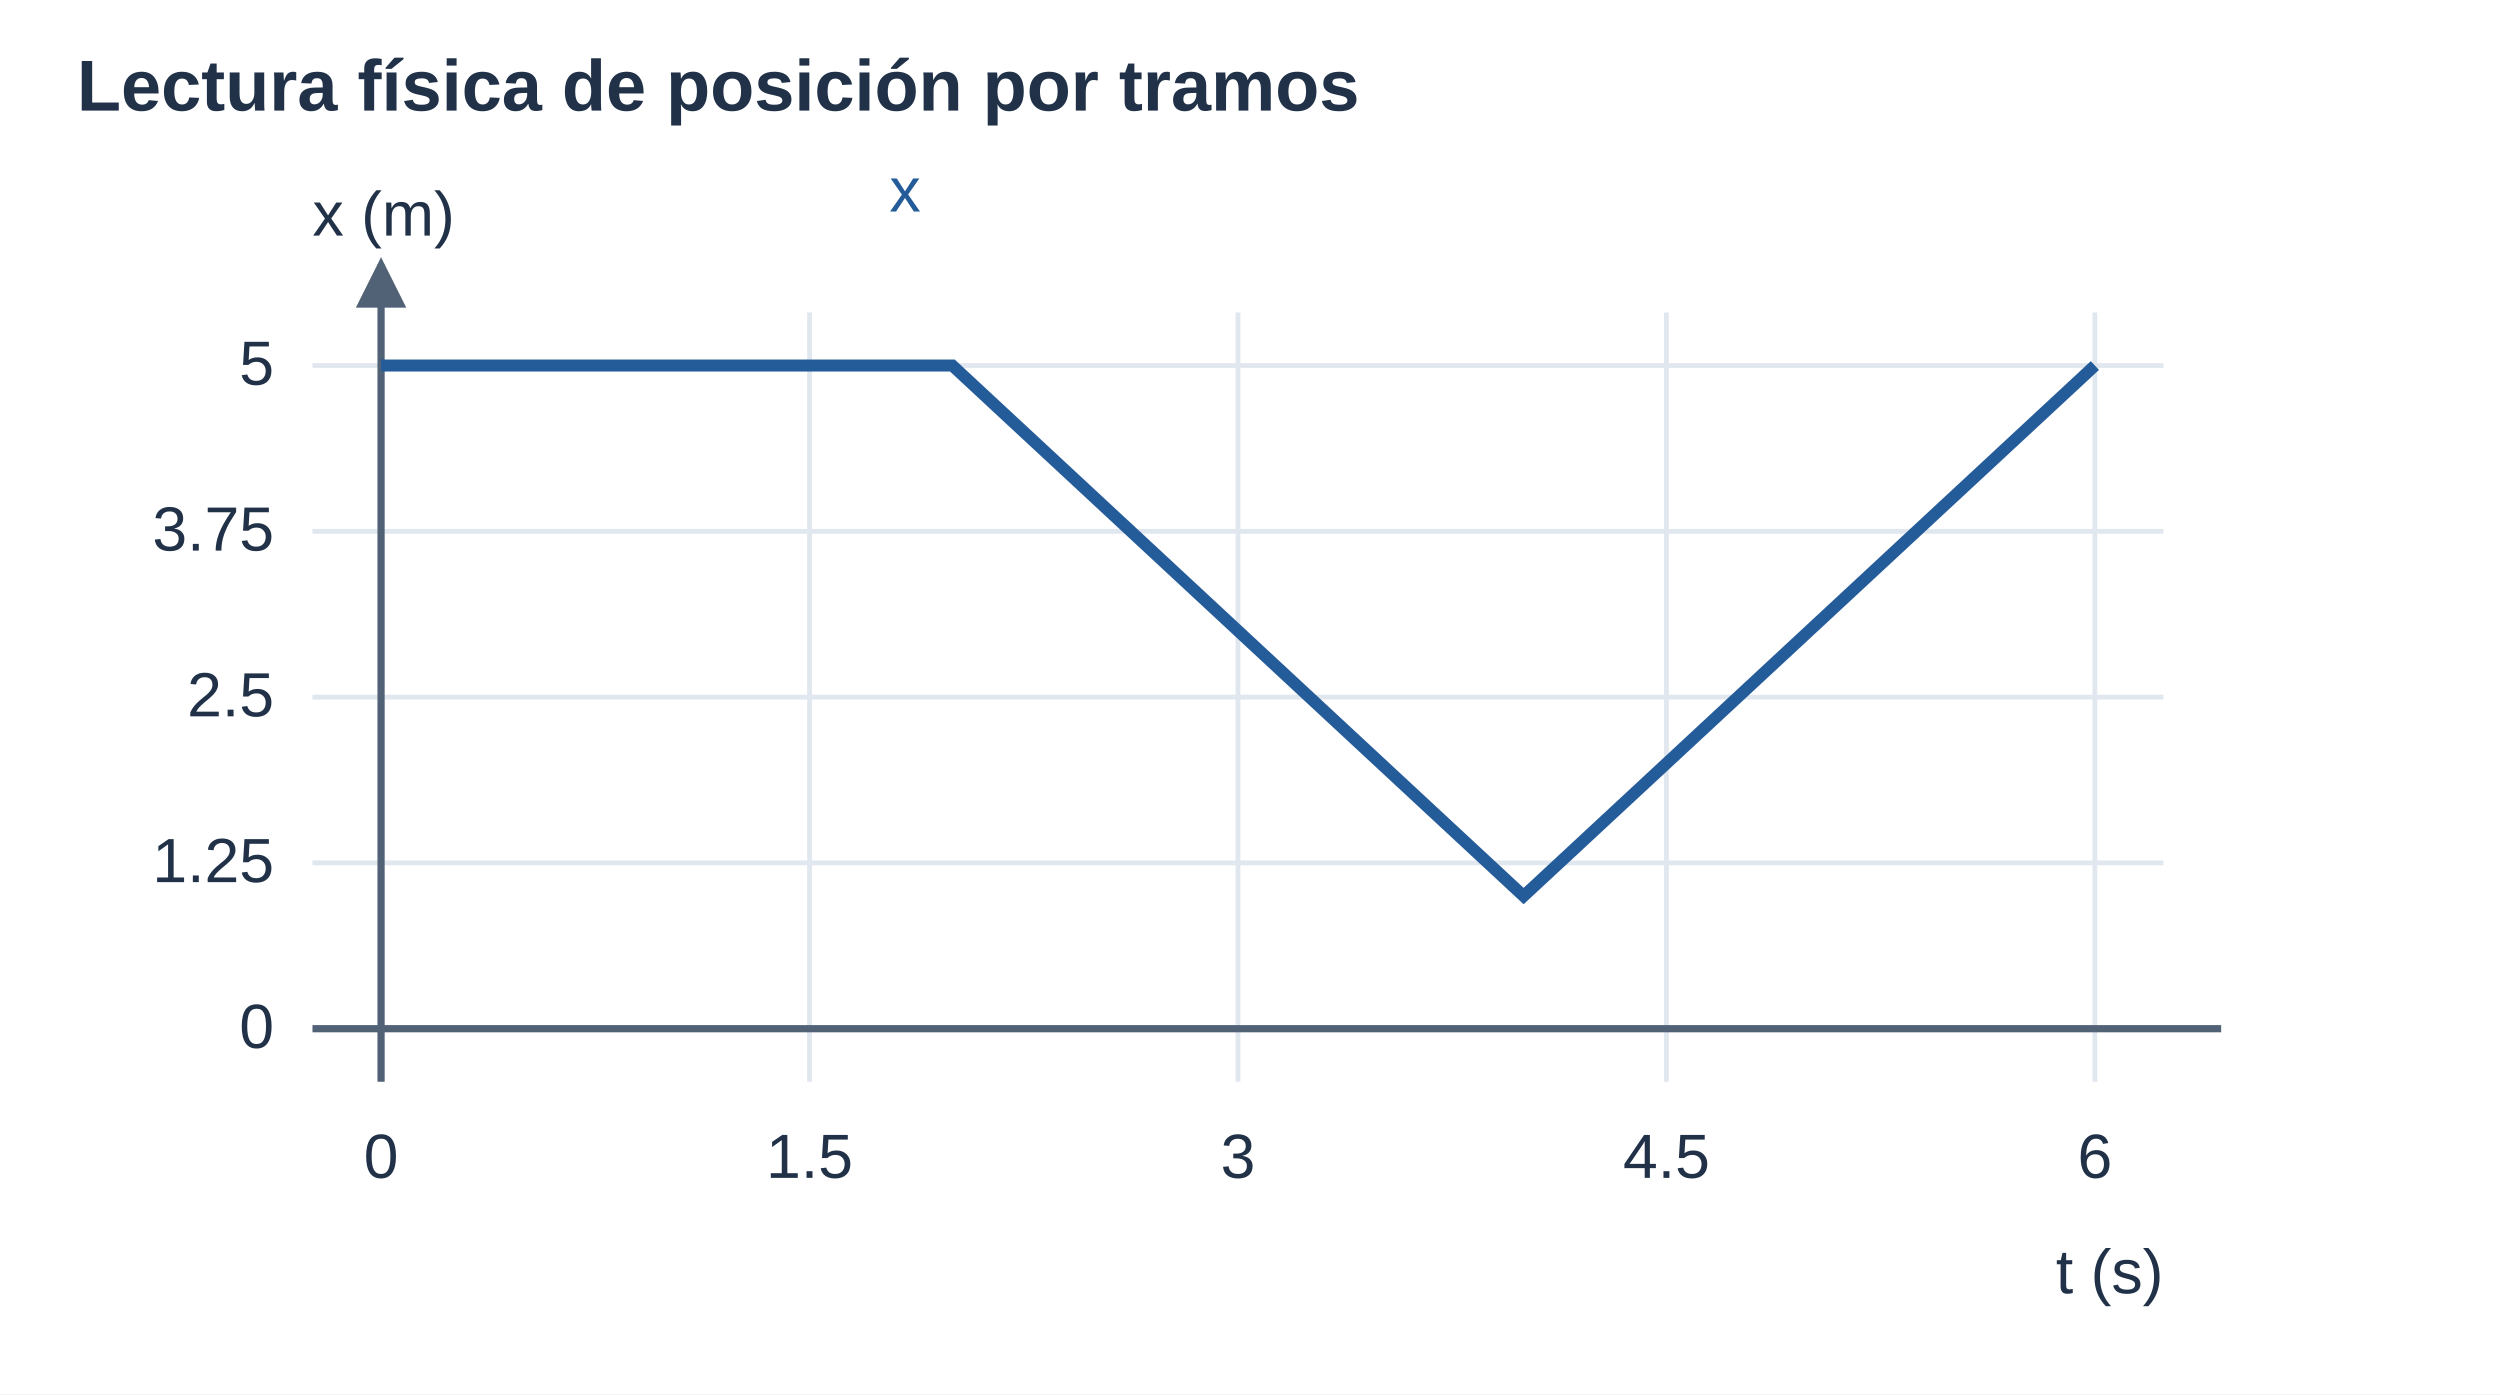
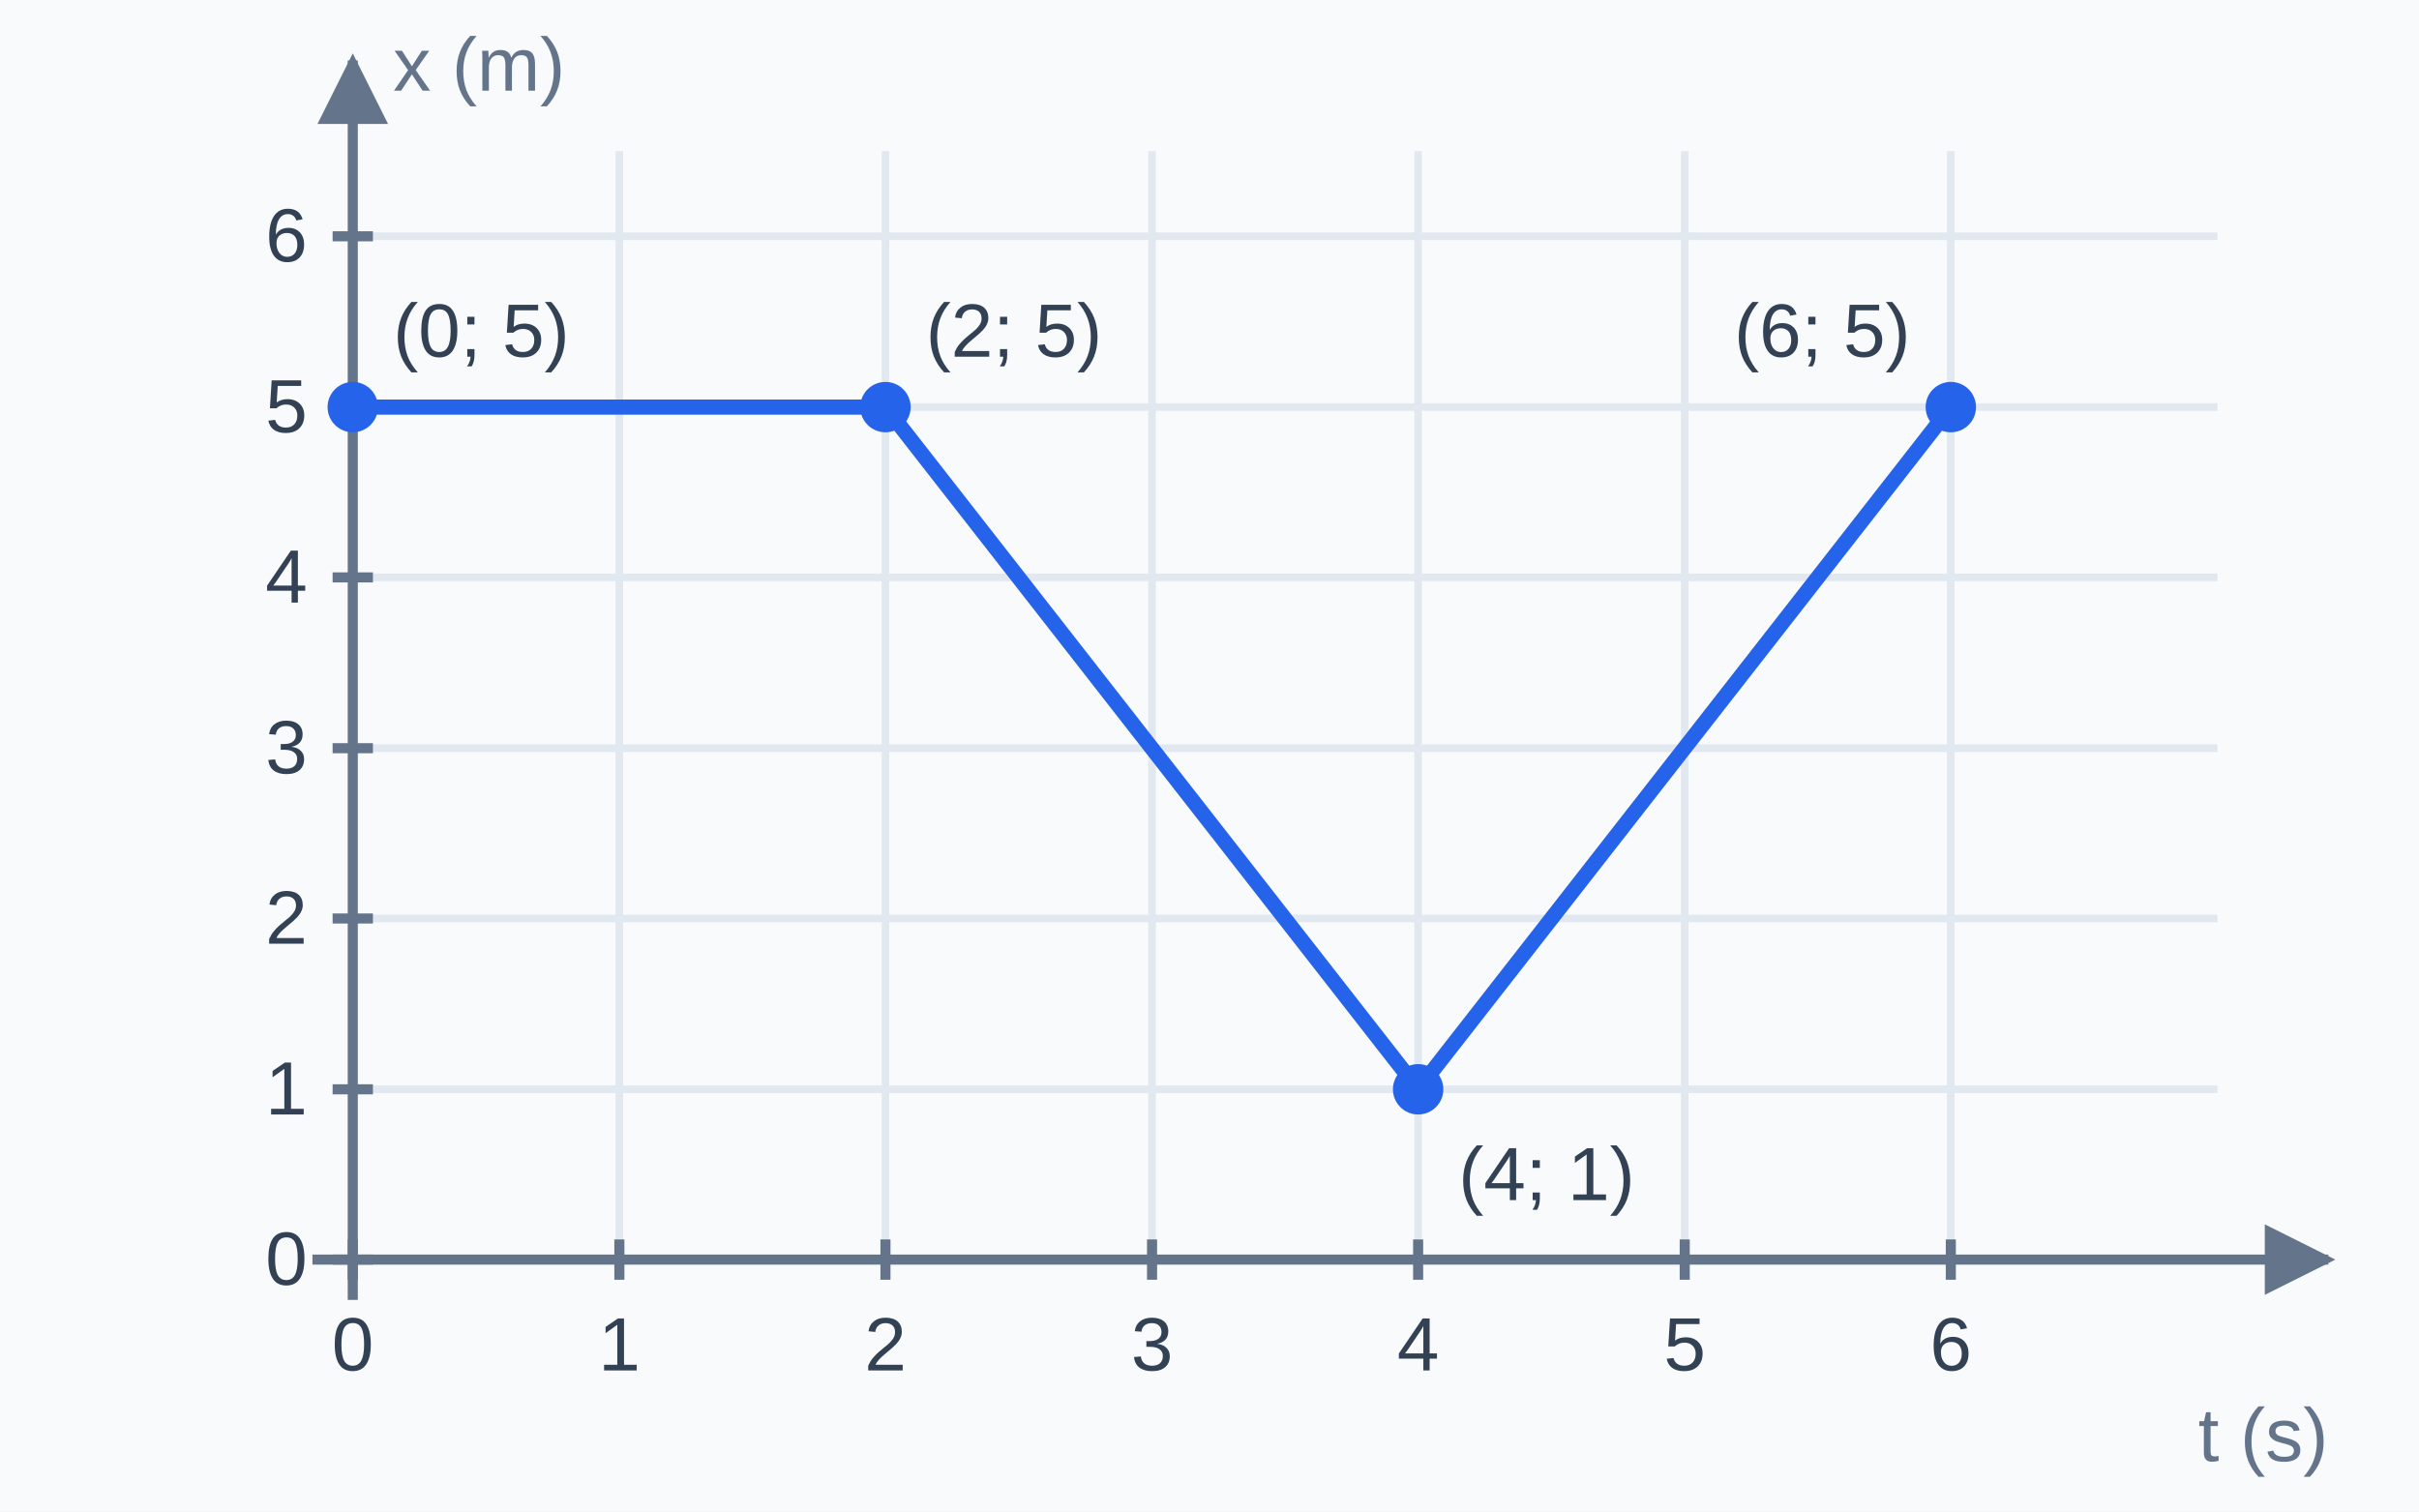
- <svg xmlns="http://www.w3.org/2000/svg" viewBox="0 0 520 290" role="img" aria-labelledby="title desc" style="max-width:100%;height:auto">
+ <svg xmlns="http://www.w3.org/2000/svg" viewBox="0 0 480 300" role="img" aria-labelledby="title desc">
  <defs>
-     <marker id="arrow" markerWidth="7" markerHeight="7" refX="6" refY="3.5" orient="auto-start-reverse">
-       <path d="M0 0 L7 3.5 L0 7Z" fill="context-stroke" />
+     <marker id="a-axis" viewBox="0 0 10 10" refX="9" refY="5" markerWidth="7" markerHeight="7" orient="auto-start-reverse">
+       <path d="M0 0 L10 5 L0 10 Z" fill="#64748b" />
+     </marker>
+     <marker id="a-blue" viewBox="0 0 10 10" refX="9" refY="5" markerWidth="7" markerHeight="7" orient="auto-start-reverse">
+       <path d="M0 0 L10 5 L0 10 Z" fill="#2563eb" />
+     </marker>
+     <marker id="a-amber" viewBox="0 0 10 10" refX="9" refY="5" markerWidth="7" markerHeight="7" orient="auto-start-reverse">
+       <path d="M0 0 L10 5 L0 10 Z" fill="#d97706" />
+     </marker>
+     <marker id="a-green" viewBox="0 0 10 10" refX="9" refY="5" markerWidth="7" markerHeight="7" orient="auto-start-reverse">
+       <path d="M0 0 L10 5 L0 10 Z" fill="#16a34a" />
+     </marker>
+     <marker id="a-red" viewBox="0 0 10 10" refX="9" refY="5" markerWidth="7" markerHeight="7" orient="auto-start-reverse">
+       <path d="M0 0 L10 5 L0 10 Z" fill="#dc2626" />
+     </marker>
+     <marker id="a-grey" viewBox="0 0 10 10" refX="9" refY="5" markerWidth="7" markerHeight="7" orient="auto-start-reverse">
+       <path d="M0 0 L10 5 L0 10 Z" fill="#94a3b8" />
    </marker>
  </defs>
-   <rect width="100%" height="100%" fill="white" />
-   <g font-family="Arial,sans-serif" font-size="13" fill="#203148">
-     <text x="16" y="23" font-size="15" font-weight="bold">Lectura física de posición por tramos</text>
-     <path d="M79.26 65V225 M65 213.97H450" stroke="#e1e7ee" fill="none" />
-     <text x="79.26" y="245" text-anchor="middle">0</text>
-     <text x="57" y="217.97" text-anchor="end">0</text>
-     <path d="M168.38 65V225 M65 179.48H450" stroke="#e1e7ee" fill="none" />
-     <text x="168.38" y="245" text-anchor="middle">1.5</text>
-     <text x="57" y="183.48" text-anchor="end">1.25</text>
-     <path d="M257.50 65V225 M65 145.00H450" stroke="#e1e7ee" fill="none" />
-     <text x="257.50" y="245" text-anchor="middle">3</text>
-     <text x="57" y="149.00" text-anchor="end">2.5</text>
-     <path d="M346.62 65V225 M65 110.52H450" stroke="#e1e7ee" fill="none" />
-     <text x="346.62" y="245" text-anchor="middle">4.5</text>
-     <text x="57" y="114.52" text-anchor="end">3.75</text>
-     <path d="M435.74 65V225 M65 76.03H450" stroke="#e1e7ee" fill="none" />
-     <text x="435.74" y="245" text-anchor="middle">6</text>
-     <text x="57" y="80.03" text-anchor="end">5</text>
-     <path d="M65 213.97H462 M79.26 225V55" stroke="#516276" stroke-width="1.5" fill="none" marker-end="url(#arrow)" />
-     <text x="450" y="269" text-anchor="end">t (s)</text>
-     <text x="65" y="49">x (m)</text>
-     <polyline points="79.26,76.03 198.09,76.03 316.91,186.38 435.74,76.03" fill="none" stroke="#245b99" stroke-width="2.5" />
-     <text x="185" y="44" fill="#245b99">x</text>
+   <rect width="480" height="300" fill="#f8fafc" />
+   <g font-family="Arial, sans-serif">
+     <path d="M70.0 216.2 L440.0 216.2" fill="none" stroke="#e2e8f0" stroke-width="1.5" />
+     <path d="M70.0 182.3 L440.0 182.3" fill="none" stroke="#e2e8f0" stroke-width="1.5" />
+     <path d="M70.0 148.5 L440.0 148.5" fill="none" stroke="#e2e8f0" stroke-width="1.5" />
+     <path d="M70.0 114.6 L440.0 114.6" fill="none" stroke="#e2e8f0" stroke-width="1.5" />
+     <path d="M70.0 80.8 L440.0 80.8" fill="none" stroke="#e2e8f0" stroke-width="1.5" />
+     <path d="M70.0 46.9 L440.0 46.9" fill="none" stroke="#e2e8f0" stroke-width="1.5" />
+     <path d="M122.9 30.0 L122.9 250.0" fill="none" stroke="#e2e8f0" stroke-width="1.5" />
+     <path d="M175.7 30.0 L175.7 250.0" fill="none" stroke="#e2e8f0" stroke-width="1.5" />
+     <path d="M228.6 30.0 L228.6 250.0" fill="none" stroke="#e2e8f0" stroke-width="1.5" />
+     <path d="M281.4 30.0 L281.4 250.0" fill="none" stroke="#e2e8f0" stroke-width="1.5" />
+     <path d="M334.3 30.0 L334.3 250.0" fill="none" stroke="#e2e8f0" stroke-width="1.5" />
+     <path d="M387.1 30.0 L387.1 250.0" fill="none" stroke="#e2e8f0" stroke-width="1.5" />
+     <path d="M62.0 250.0 L462.0 250.0" fill="none" stroke="#64748b" stroke-width="2" marker-end="url(#a-axis)" />
+     <path d="M70.0 258.0 L70.0 12.0" fill="none" stroke="#64748b" stroke-width="2" marker-end="url(#a-axis)" />
+     <path d="M70.0 246.0 L70.0 254.0" fill="none" stroke="#64748b" stroke-width="2" />
+     <text x="70.0" y="272.0" font-size="15" text-anchor="middle" fill="#334155">0</text>
+     <path d="M122.9 246.0 L122.9 254.0" fill="none" stroke="#64748b" stroke-width="2" />
+     <text x="122.9" y="272.0" font-size="15" text-anchor="middle" fill="#334155">1</text>
+     <path d="M175.7 246.0 L175.7 254.0" fill="none" stroke="#64748b" stroke-width="2" />
+     <text x="175.7" y="272.0" font-size="15" text-anchor="middle" fill="#334155">2</text>
+     <path d="M228.6 246.0 L228.6 254.0" fill="none" stroke="#64748b" stroke-width="2" />
+     <text x="228.6" y="272.0" font-size="15" text-anchor="middle" fill="#334155">3</text>
+     <path d="M281.4 246.0 L281.4 254.0" fill="none" stroke="#64748b" stroke-width="2" />
+     <text x="281.4" y="272.0" font-size="15" text-anchor="middle" fill="#334155">4</text>
+     <path d="M334.3 246.0 L334.3 254.0" fill="none" stroke="#64748b" stroke-width="2" />
+     <text x="334.3" y="272.0" font-size="15" text-anchor="middle" fill="#334155">5</text>
+     <path d="M387.1 246.0 L387.1 254.0" fill="none" stroke="#64748b" stroke-width="2" />
+     <text x="387.1" y="272.0" font-size="15" text-anchor="middle" fill="#334155">6</text>
+     <path d="M66.0 250.0 L74.0 250.0" fill="none" stroke="#64748b" stroke-width="2" />
+     <text x="61.0" y="255.0" font-size="15" text-anchor="end" fill="#334155">0</text>
+     <path d="M66.0 216.2 L74.0 216.2" fill="none" stroke="#64748b" stroke-width="2" />
+     <text x="61.0" y="221.2" font-size="15" text-anchor="end" fill="#334155">1</text>
+     <path d="M66.0 182.3 L74.0 182.3" fill="none" stroke="#64748b" stroke-width="2" />
+     <text x="61.0" y="187.3" font-size="15" text-anchor="end" fill="#334155">2</text>
+     <path d="M66.0 148.5 L74.0 148.5" fill="none" stroke="#64748b" stroke-width="2" />
+     <text x="61.0" y="153.5" font-size="15" text-anchor="end" fill="#334155">3</text>
+     <path d="M66.0 114.6 L74.0 114.6" fill="none" stroke="#64748b" stroke-width="2" />
+     <text x="61.0" y="119.6" font-size="15" text-anchor="end" fill="#334155">4</text>
+     <path d="M66.0 80.8 L74.0 80.8" fill="none" stroke="#64748b" stroke-width="2" />
+     <text x="61.0" y="85.8" font-size="15" text-anchor="end" fill="#334155">5</text>
+     <path d="M66.0 46.9 L74.0 46.9" fill="none" stroke="#64748b" stroke-width="2" />
+     <text x="61.0" y="51.9" font-size="15" text-anchor="end" fill="#334155">6</text>
+     <text x="462.0" y="290.0" font-size="15" text-anchor="end" fill="#64748b">t (s)</text>
+     <text x="78.0" y="18.0" font-size="15" text-anchor="start" fill="#64748b">x (m)</text>
+     <polyline points="70.0,80.8 175.7,80.8 281.4,216.2 387.1,80.8" fill="none" stroke="#2563eb" stroke-width="3" />
+     <circle cx="70.0" cy="80.8" r="5" fill="#2563eb" />
+     <text x="78.0" y="70.8" font-size="15" text-anchor="start" fill="#334155">(0; 5)</text>
+     <circle cx="175.7" cy="80.8" r="5" fill="#2563eb" />
+     <text x="183.7" y="70.8" font-size="15" text-anchor="start" fill="#334155">(2; 5)</text>
+     <circle cx="281.4" cy="216.2" r="5" fill="#2563eb" />
+     <text x="289.4" y="238.2" font-size="15" text-anchor="start" fill="#334155">(4; 1)</text>
+     <circle cx="387.1" cy="80.8" r="5" fill="#2563eb" />
+     <text x="379.1" y="70.8" font-size="15" text-anchor="end" fill="#334155">(6; 5)</text>
  </g>
</svg>
